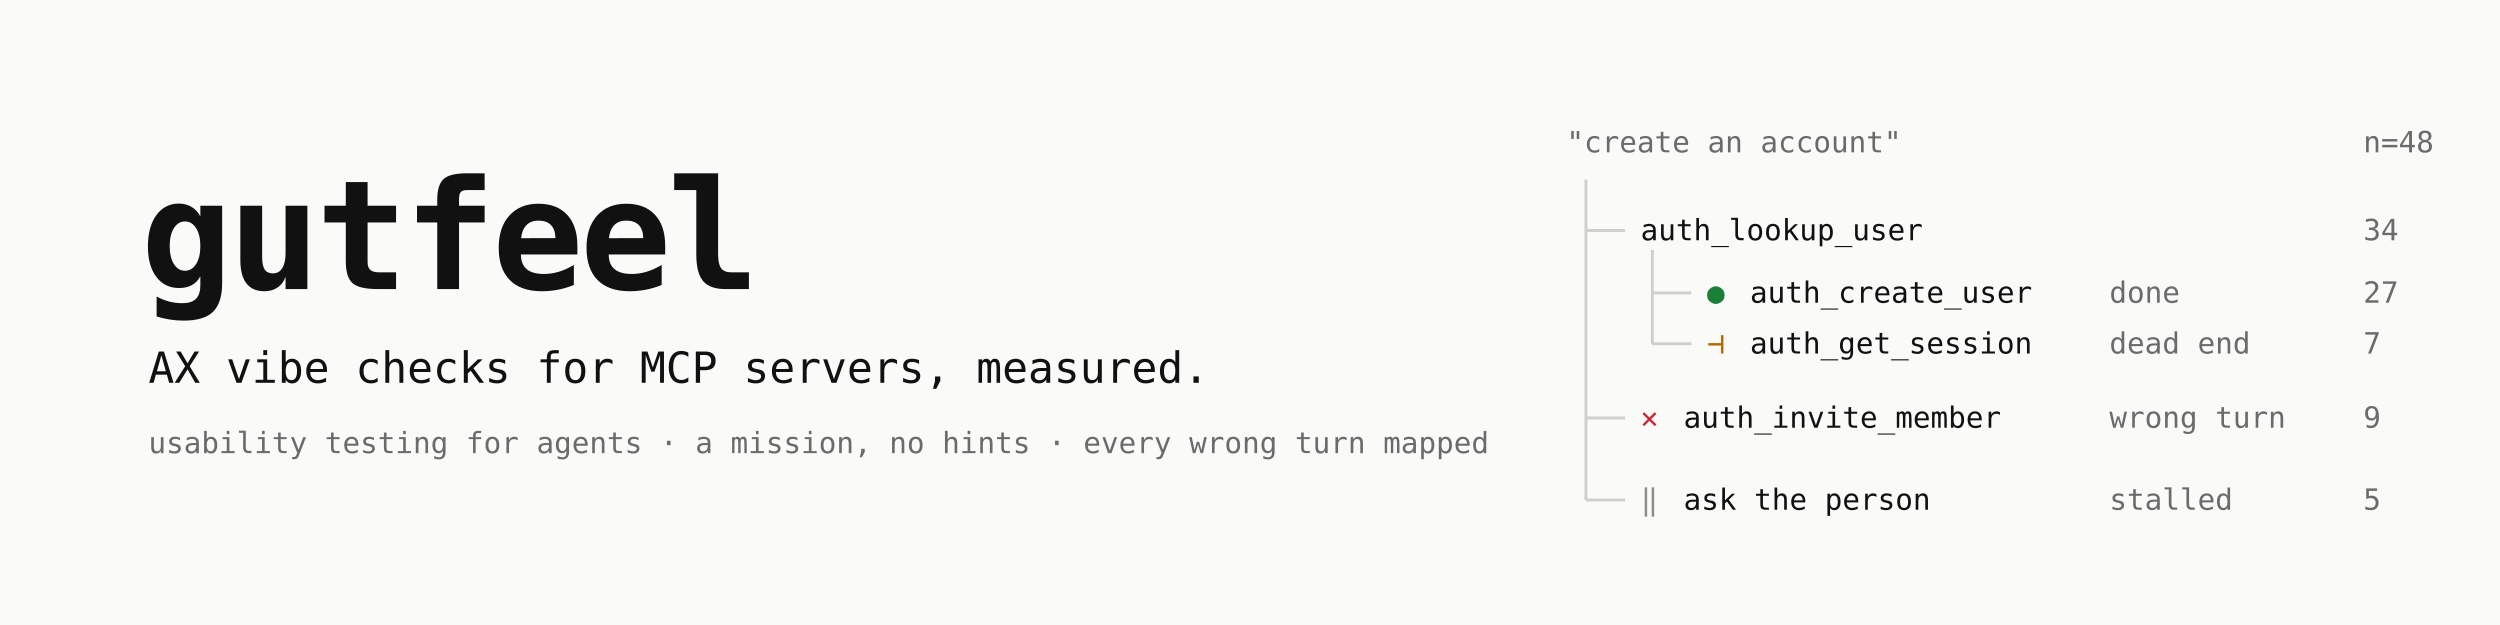
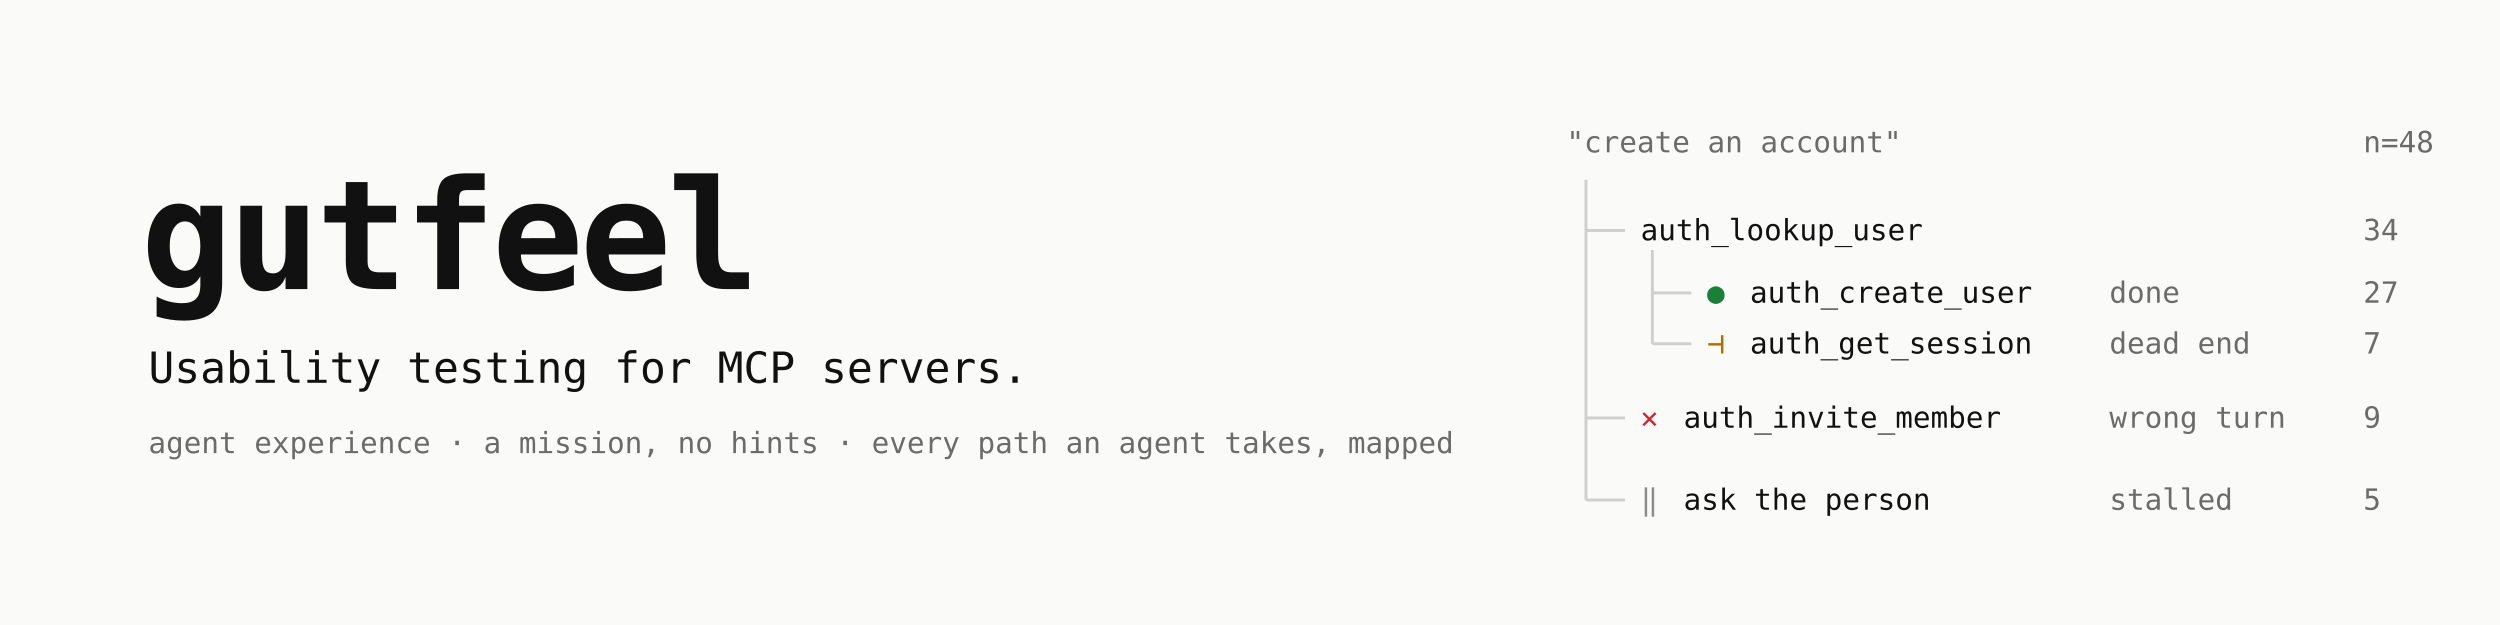
- <svg xmlns="http://www.w3.org/2000/svg" width="1280" height="320" viewBox="0 0 1280 320" role="img" aria-label="gutfeel: AX vibe checks for MCP servers, measured">
+ <svg xmlns="http://www.w3.org/2000/svg" width="1280" height="320" viewBox="0 0 1280 320" role="img" aria-label="gutfeel: usability testing for MCP servers">
  <rect width="1280" height="320" fill="#fafaf9" />
  <g font-family="ui-monospace, SFMono-Regular, Menlo, Consolas, monospace">
    <text x="72" y="148" font-size="78" font-weight="700" fill="#111111" letter-spacing="-2">gutfeel</text>
-     <text x="76" y="196" font-size="22" fill="#111111">AX vibe checks for MCP servers, measured.</text>
-     <text x="76" y="232" font-size="15" fill="#6b6b6b">usability testing for agents · a mission, no hints · every wrong turn mapped</text>
+     <text x="76" y="196" font-size="22" fill="#111111">Usability testing for MCP servers.</text>
+     <text x="76" y="232" font-size="15" fill="#6b6b6b">agent experience · a mission, no hints · every path an agent takes, mapped</text>
  </g>
  <g transform="translate(40 0)" fill="none" stroke="#cfcfcb" stroke-width="1.5">
    <path d="M772 92 V256" />
    <path d="M772 118 H792" />
    <path d="M772 214 H792" />
    <path d="M772 256 H792" />
    <path d="M806 128 V176" />
    <path d="M806 150 H826" />
    <path d="M806 176 H826" />
  </g>
  <g transform="translate(40 0)" font-family="ui-monospace, SFMono-Regular, Menlo, Consolas, monospace" font-size="15" fill="#111111">
    <text x="762" y="78" fill="#6b6b6b">"create an account"</text>
    <text x="1170" y="78" fill="#6b6b6b">n=48</text>
    <text x="800" y="123">auth_lookup_user</text>
    <text x="1170" y="123" fill="#6b6b6b">34</text>
    <text x="834" y="155" fill="#1a7f37">●</text>
    <text x="856" y="155">auth_create_user</text>
    <text x="1040" y="155" fill="#6b6b6b">done</text>
    <text x="1170" y="155" fill="#6b6b6b">27</text>
    <text x="834" y="181" fill="#b26b00">⊣</text>
    <text x="856" y="181">auth_get_session</text>
    <text x="1040" y="181" fill="#6b6b6b">dead end</text>
    <text x="1170" y="181" fill="#6b6b6b">7</text>
    <text x="800" y="219" fill="#cf222e">✕</text>
    <text x="822" y="219">auth_invite_member</text>
    <text x="1040" y="219" fill="#6b6b6b">wrong turn</text>
    <text x="1170" y="219" fill="#6b6b6b">9</text>
    <text x="800" y="261" fill="#8c8c8c">‖</text>
    <text x="822" y="261">ask the person</text>
    <text x="1040" y="261" fill="#6b6b6b">stalled</text>
    <text x="1170" y="261" fill="#6b6b6b">5</text>
  </g>
</svg>
